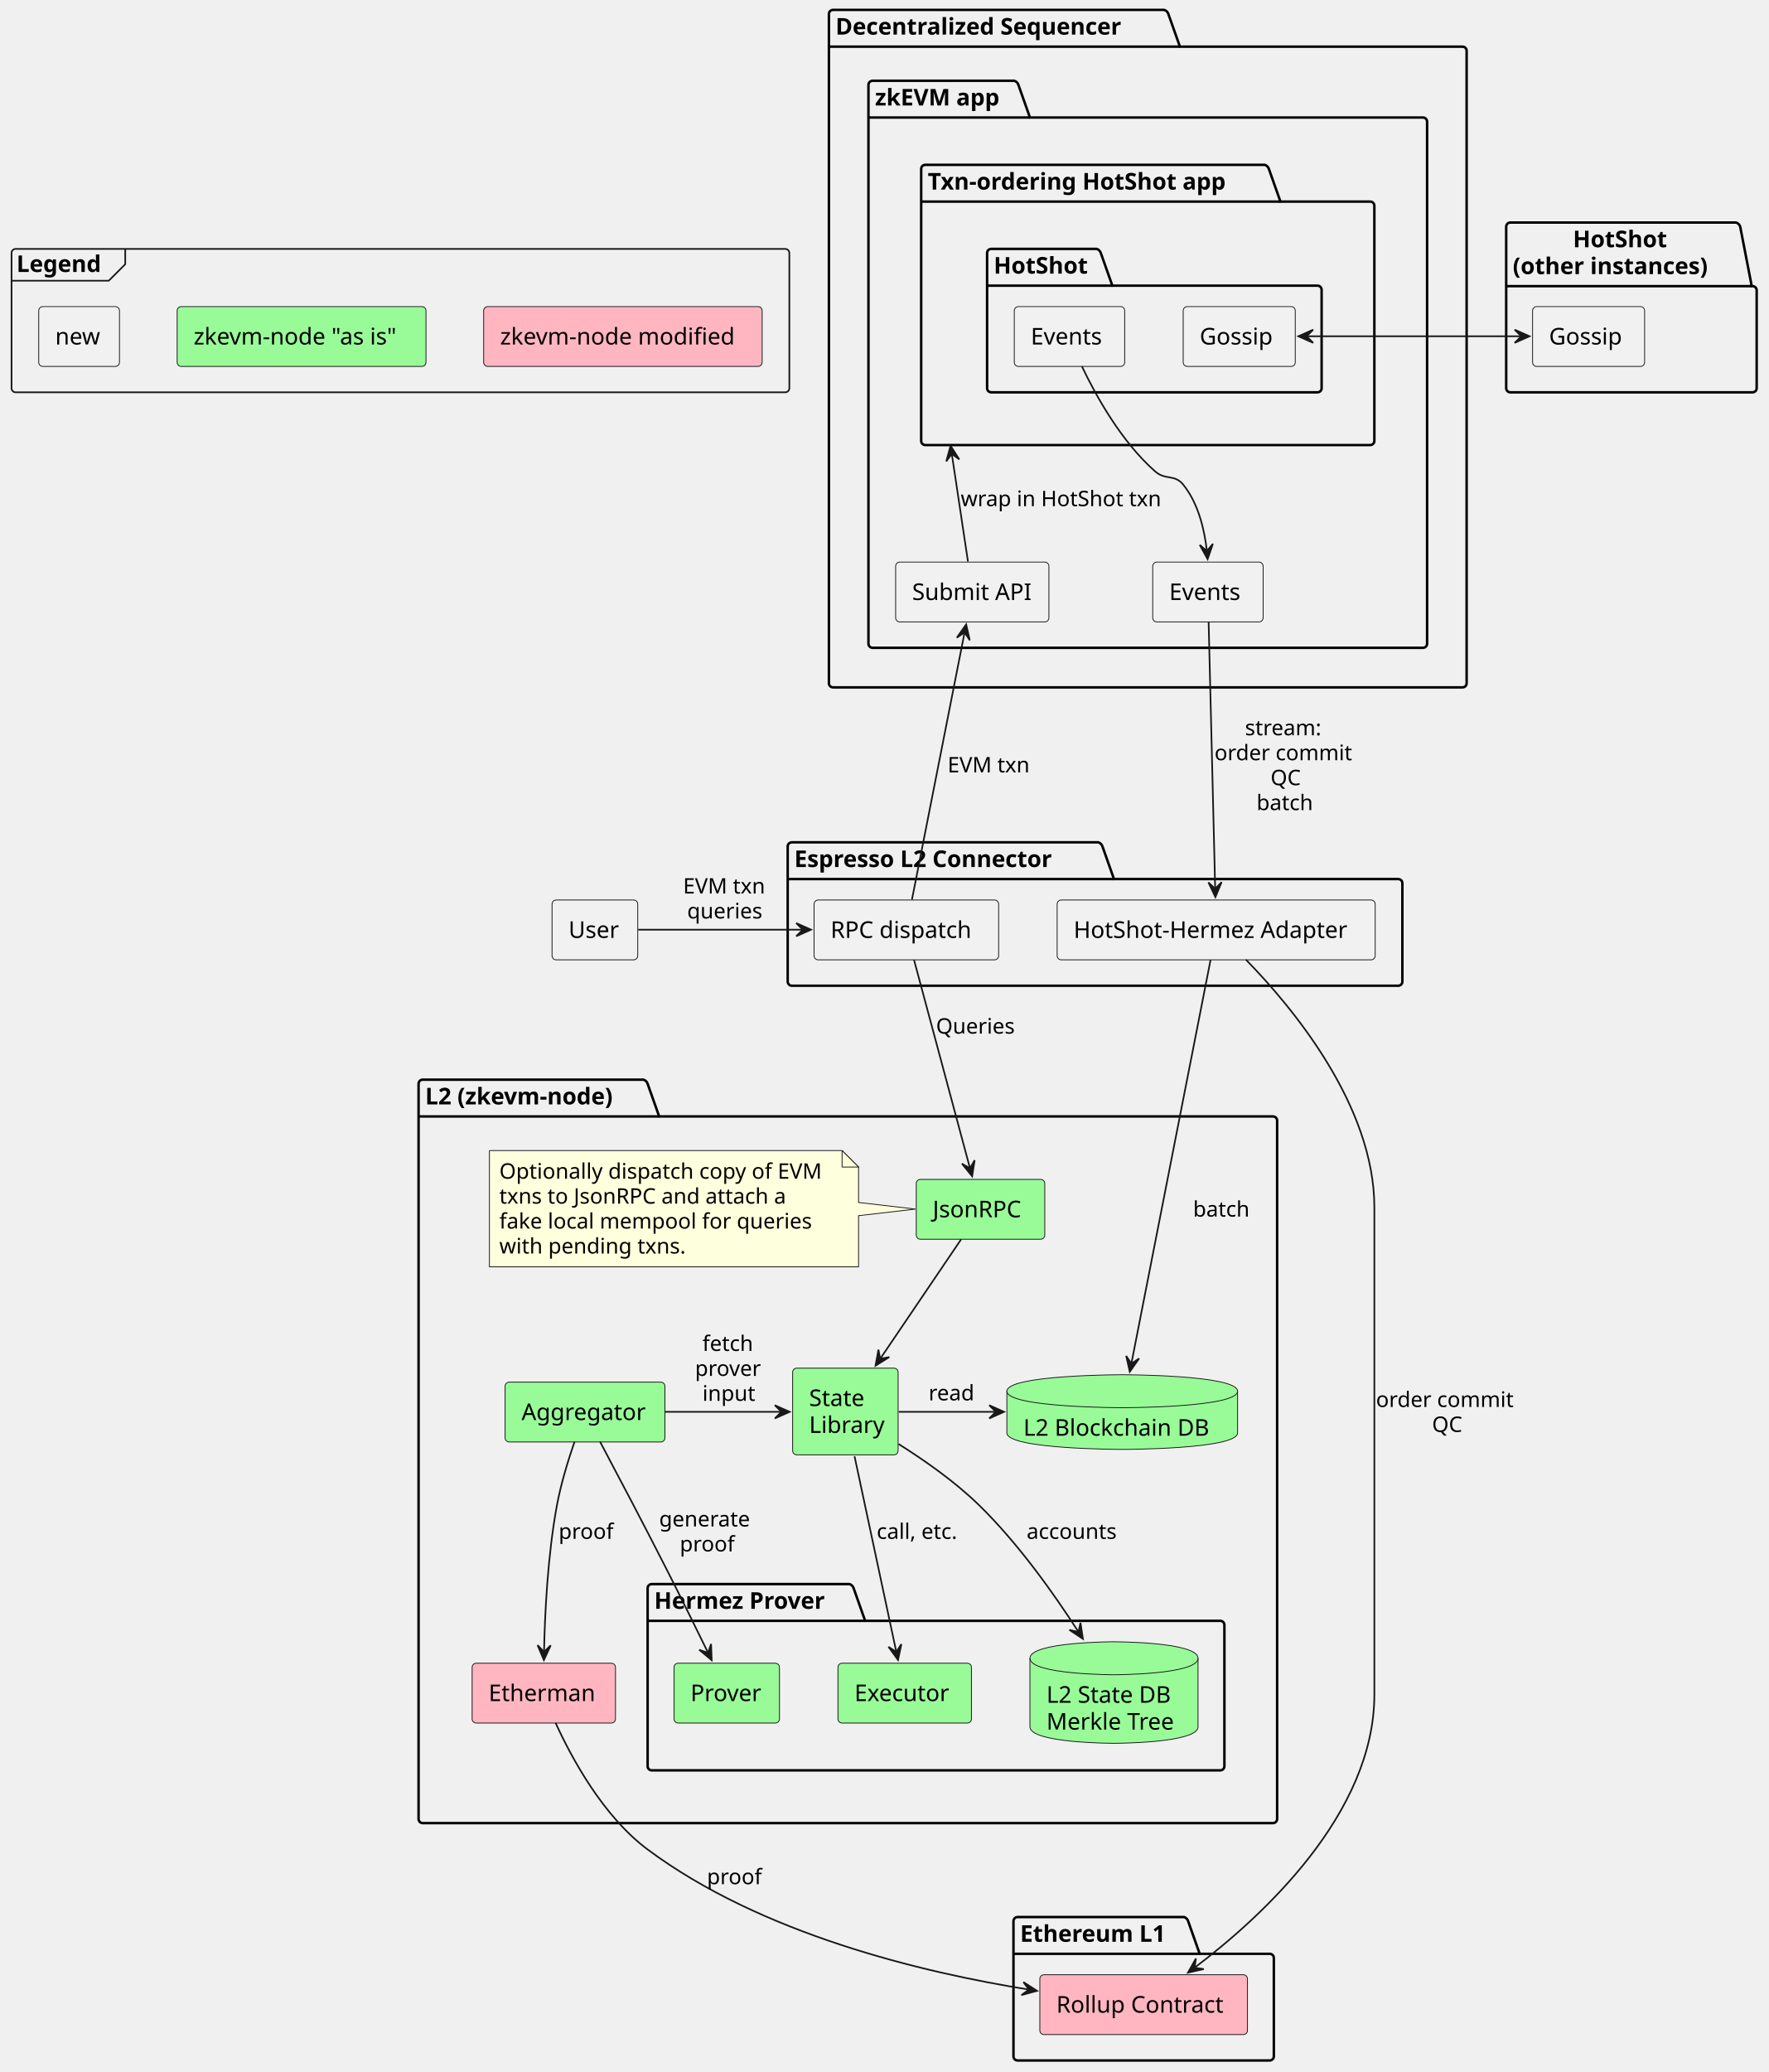
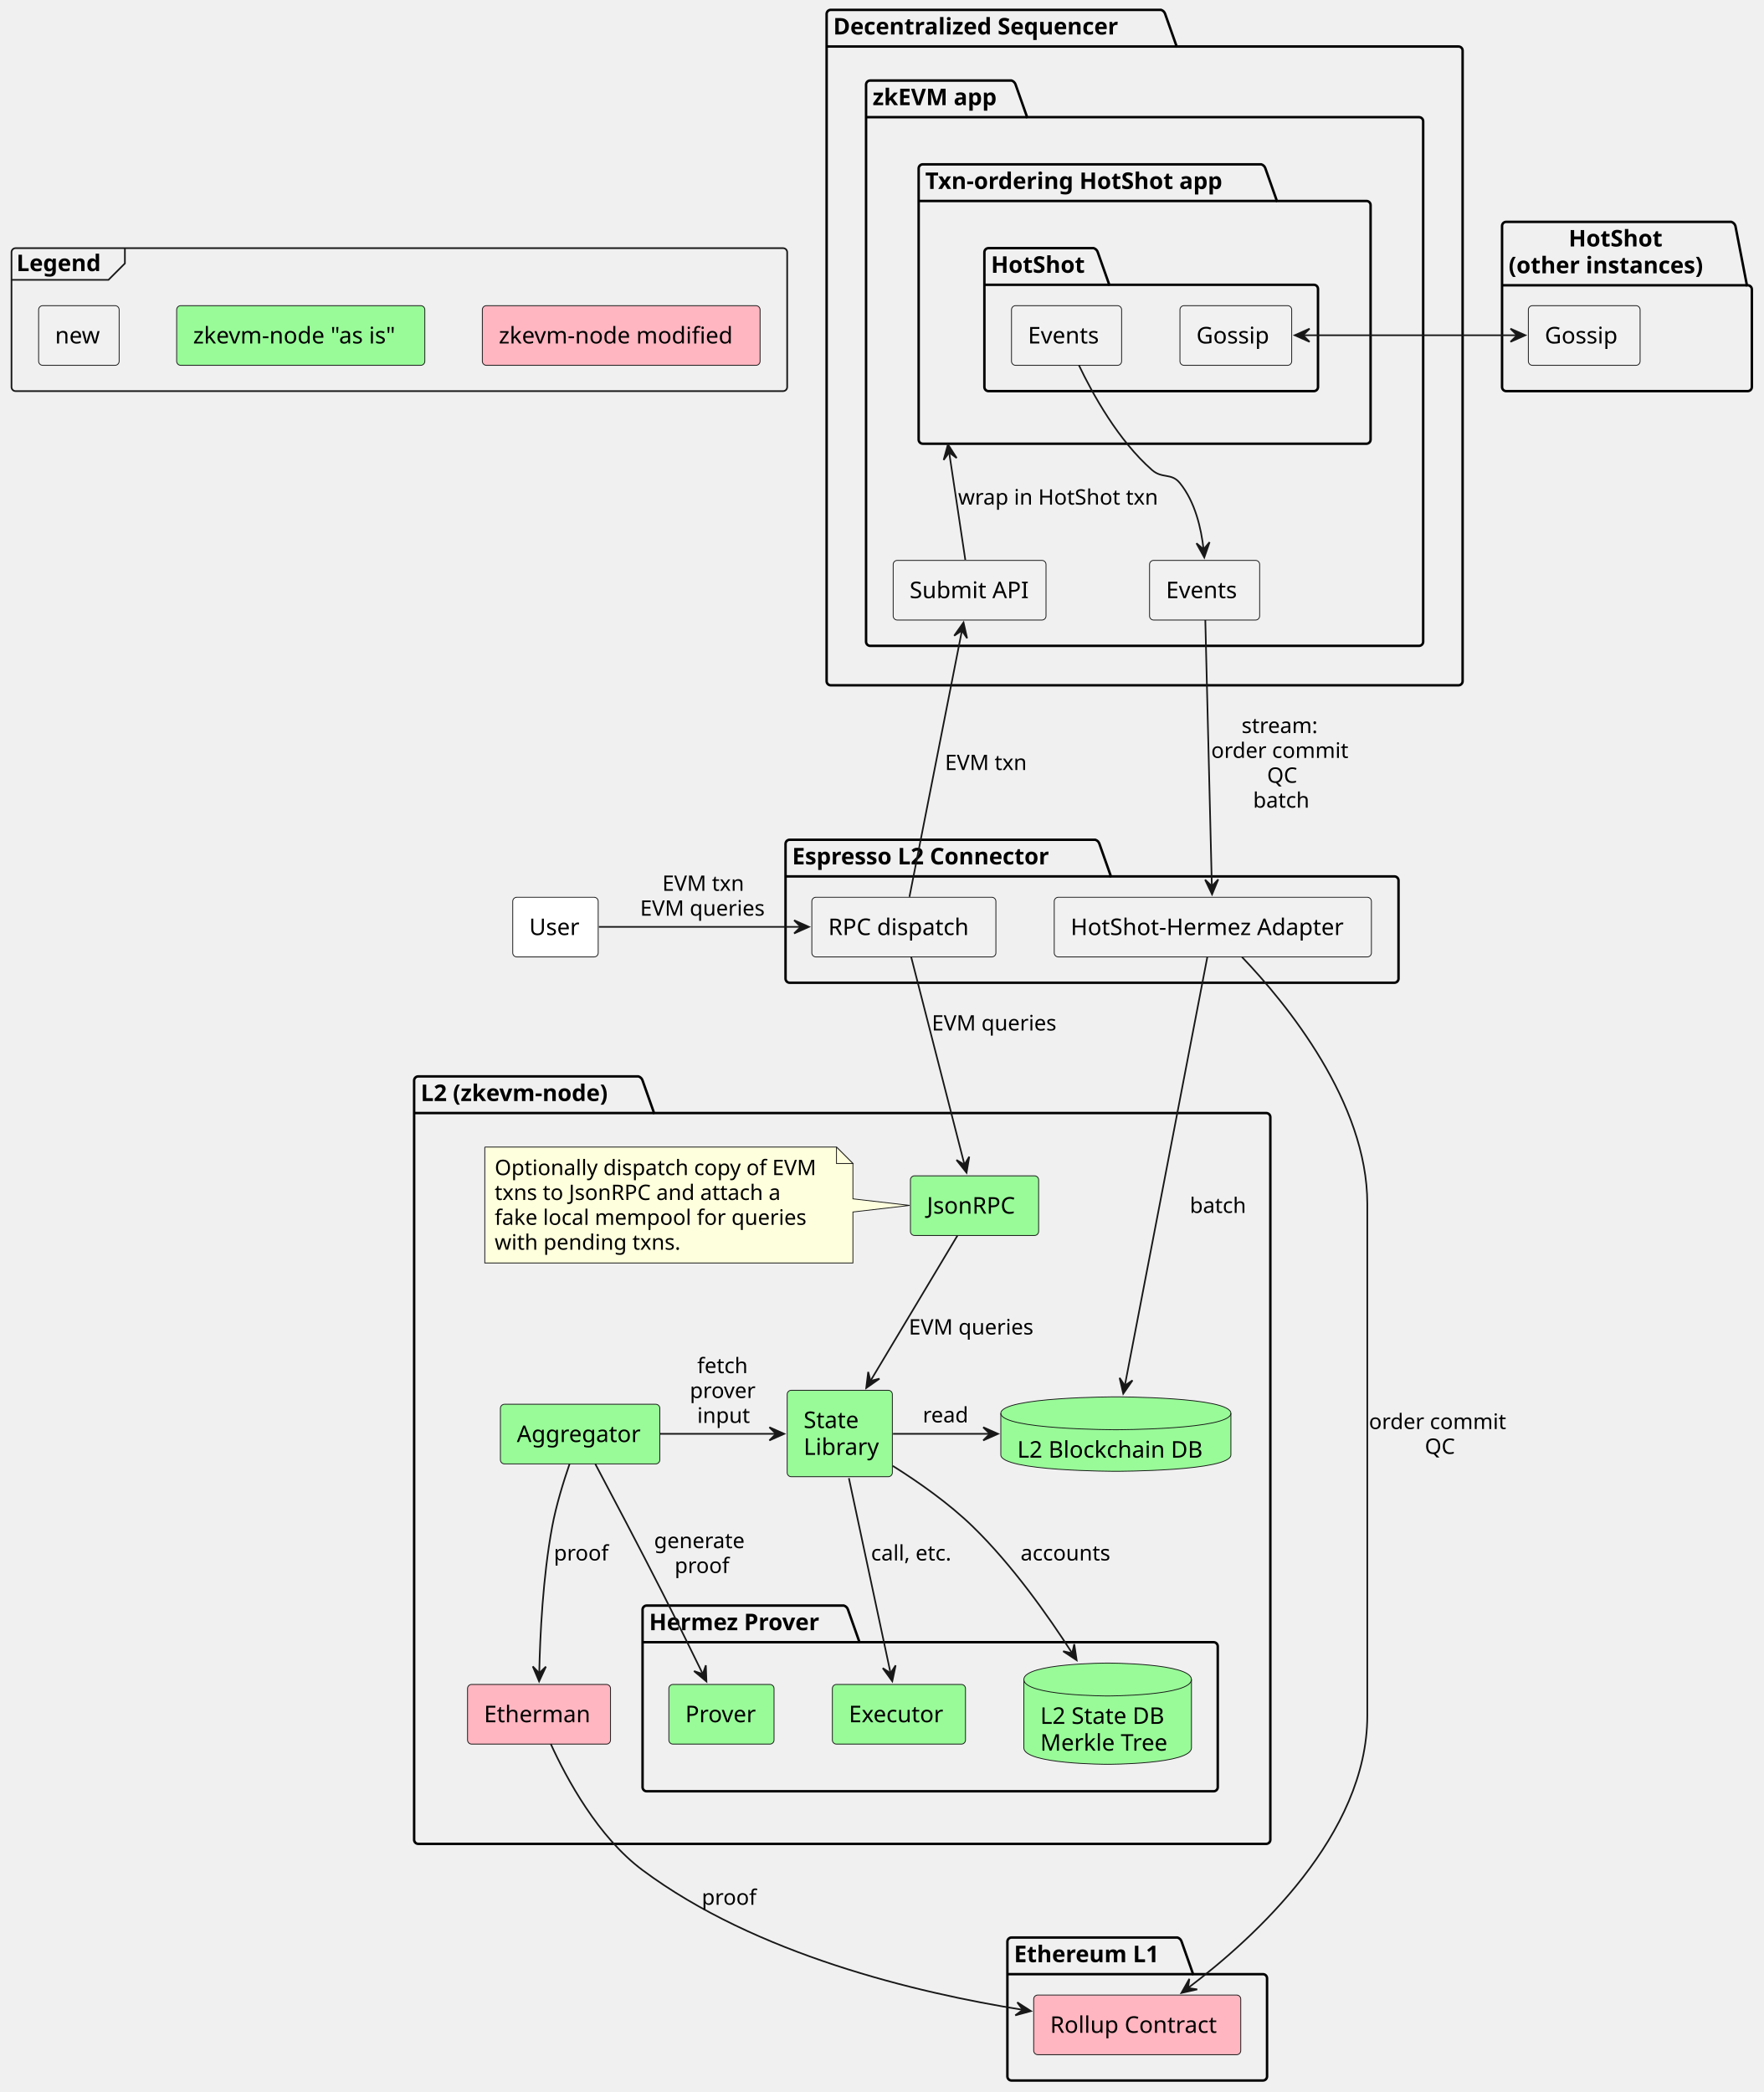
- <svg xmlns="http://www.w3.org/2000/svg" contentStyleType="text/css" height="1257px" preserveAspectRatio="none" style="width:1073px;height:1257px;background:#FFFFFF;" version="1.1" viewBox="0 0 1073 1257" width="1073px" zoomAndPan="magnify">
+ <svg xmlns="http://www.w3.org/2000/svg" contentStyleType="text/css" height="1273px" preserveAspectRatio="none" style="width:1073px;height:1273px;background:#FFFFFF;" version="1.1" viewBox="0 0 1073 1273" width="1073px" zoomAndPan="magnify">
  <defs />
  <g>
    <g id="cluster_Legend">
      <rect fill="none" height="87" rx="2.5" ry="2.5" style="stroke:#181818;stroke-width:1.0;" width="472" x="7" y="151" />
      <path d="M76,151 L76,160.297 L66,170.297 L7,170.297 " fill="none" style="stroke:#181818;stroke-width:1.0;" />
      <text fill="#000000" font-family="sans-serif" font-size="14" font-weight="bold" lengthAdjust="spacing" textLength="59" x="10" y="164.995">Legend</text>
    </g>
    <g id="cluster_HotShotExternal">
      <path d="M916.5,135 L1053.5,135 A3.75,3.75 0 0 1 1056,137.5 L1063,173.594 L1063.5,173.594 A2.5,2.5 0 0 1 1066,176.094 L1066,235.5 A2.5,2.5 0 0 1 1063.5,238 L916.5,238 A2.5,2.5 0 0 1 914,235.5 L914,137.5 A2.5,2.5 0 0 1 916.5,135 " fill="none" style="stroke:#000000;stroke-width:1.5;" />
      <line style="stroke:#000000;stroke-width:1.5;" x1="914" x2="1063" y1="173.594" y2="173.594" />
      <text fill="#000000" font-family="sans-serif" font-size="14" font-weight="bold" lengthAdjust="spacing" textLength="63" x="954.5" y="149.995">HotShot</text>
      <text fill="#000000" font-family="sans-serif" font-size="14" font-weight="bold" lengthAdjust="spacing" textLength="136" x="918" y="166.292">(other instances)</text>
    </g>
    <g id="cluster_Decentralized Sequencer">
      <path d="M505.5,6 L706.5,6 A3.75,3.75 0 0 1 709,8.5 L716,28.297 L887.5,28.297 A2.5,2.5 0 0 1 890,30.797 L890,414.5 A2.5,2.5 0 0 1 887.5,417 L505.5,417 A2.5,2.5 0 0 1 503,414.5 L503,8.5 A2.5,2.5 0 0 1 505.5,6 " fill="none" style="stroke:#000000;stroke-width:1.5;" />
      <line style="stroke:#000000;stroke-width:1.5;" x1="503" x2="716" y1="28.297" y2="28.297" />
      <text fill="#000000" font-family="sans-serif" font-size="14" font-weight="bold" lengthAdjust="spacing" textLength="200" x="507" y="20.995">Decentralized Sequencer</text>
    </g>
    <g id="cluster_zkApp">
      <path d="M529.5,49 L615.5,49 A3.75,3.75 0 0 1 618,51.5 L625,71.297 L863.5,71.297 A2.5,2.5 0 0 1 866,73.797 L866,390.5 A2.5,2.5 0 0 1 863.5,393 L529.5,393 A2.5,2.5 0 0 1 527,390.5 L527,51.5 A2.5,2.5 0 0 1 529.5,49 " fill="none" style="stroke:#000000;stroke-width:1.5;" />
      <line style="stroke:#000000;stroke-width:1.5;" x1="527" x2="625" y1="71.297" y2="71.297" />
      <text fill="#000000" font-family="sans-serif" font-size="14" font-weight="bold" lengthAdjust="spacing" textLength="85" x="531" y="63.995">zkEVM app</text>
    </g>
    <g id="cluster_App">
      <path d="M561.5,100 L767.5,100 A3.75,3.75 0 0 1 770,102.5 L777,122.297 L831.5,122.297 A2.5,2.5 0 0 1 834,124.797 L834,267.5 A2.5,2.5 0 0 1 831.5,270 L561.5,270 A2.5,2.5 0 0 1 559,267.5 L559,102.5 A2.5,2.5 0 0 1 561.5,100 " fill="none" style="stroke:#000000;stroke-width:1.5;" />
      <line style="stroke:#000000;stroke-width:1.5;" x1="559" x2="777" y1="122.297" y2="122.297" />
      <text fill="#000000" font-family="sans-serif" font-size="14" font-weight="bold" lengthAdjust="spacing" textLength="205" x="563" y="114.995">Txn-ordering HotShot app</text>
    </g>
    <g id="cluster_HotShot">
      <path d="M601.5,151 L665.5,151 A3.75,3.75 0 0 1 668,153.5 L675,173.297 L799.5,173.297 A2.5,2.5 0 0 1 802,175.797 L802,235.5 A2.5,2.5 0 0 1 799.5,238 L601.5,238 A2.5,2.5 0 0 1 599,235.5 L599,153.5 A2.5,2.5 0 0 1 601.5,151 " fill="none" style="stroke:#000000;stroke-width:1.5;" />
      <line style="stroke:#000000;stroke-width:1.5;" x1="599" x2="675" y1="173.297" y2="173.297" />
      <text fill="#000000" font-family="sans-serif" font-size="14" font-weight="bold" lengthAdjust="spacing" textLength="63" x="603" y="165.995">HotShot</text>
    </g>
    <g id="cluster_Connector">
      <path d="M480.5,511 L666.5,511 A3.75,3.75 0 0 1 669,513.5 L676,533.297 L848.5,533.297 A2.5,2.5 0 0 1 851,535.797 L851,595.5 A2.5,2.5 0 0 1 848.5,598 L480.5,598 A2.5,2.5 0 0 1 478,595.5 L478,513.5 A2.5,2.5 0 0 1 480.5,511 " fill="none" style="stroke:#000000;stroke-width:1.5;" />
      <line style="stroke:#000000;stroke-width:1.5;" x1="478" x2="676" y1="533.297" y2="533.297" />
      <text fill="#000000" font-family="sans-serif" font-size="14" font-weight="bold" lengthAdjust="spacing" textLength="185" x="482" y="525.995">Espresso L2 Connector</text>
    </g>
    <g id="cluster_L1">
-       <path d="M617.5,1163 L718.5,1163 A3.75,3.75 0 0 1 721,1165.5 L728,1185.297 L770.5,1185.297 A2.5,2.5 0 0 1 773,1187.797 L773,1247.5 A2.5,2.5 0 0 1 770.5,1250 L617.5,1250 A2.5,2.5 0 0 1 615,1247.5 L615,1165.5 A2.5,2.5 0 0 1 617.5,1163 " fill="none" style="stroke:#000000;stroke-width:1.5;" />
-       <line style="stroke:#000000;stroke-width:1.5;" x1="615" x2="728" y1="1185.297" y2="1185.297" />
-       <text fill="#000000" font-family="sans-serif" font-size="14" font-weight="bold" lengthAdjust="spacing" textLength="100" x="619" y="1177.995">Ethereum L1</text>
+       <path d="M615.5,1179 L716.5,1179 A3.75,3.75 0 0 1 719,1181.5 L726,1201.297 L768.5,1201.297 A2.5,2.5 0 0 1 771,1203.797 L771,1263.5 A2.5,2.5 0 0 1 768.5,1266 L615.5,1266 A2.5,2.5 0 0 1 613,1263.5 L613,1181.5 A2.5,2.5 0 0 1 615.5,1179 " fill="none" style="stroke:#000000;stroke-width:1.5;" />
+       <line style="stroke:#000000;stroke-width:1.5;" x1="613" x2="726" y1="1201.297" y2="1201.297" />
+       <text fill="#000000" font-family="sans-serif" font-size="14" font-weight="bold" lengthAdjust="spacing" textLength="100" x="617" y="1193.995">Ethereum L1</text>
    </g>
    <g id="cluster_L2">
-       <path d="M256.5,655 L390.5,655 A3.75,3.75 0 0 1 393,657.5 L400,677.297 L772.5,677.297 A2.5,2.5 0 0 1 775,679.797 L775,1103.5 A2.5,2.5 0 0 1 772.5,1106 L256.5,1106 A2.5,2.5 0 0 1 254,1103.5 L254,657.5 A2.5,2.5 0 0 1 256.5,655 " fill="none" style="stroke:#000000;stroke-width:1.5;" />
-       <line style="stroke:#000000;stroke-width:1.5;" x1="254" x2="400" y1="677.297" y2="677.297" />
-       <text fill="#000000" font-family="sans-serif" font-size="14" font-weight="bold" lengthAdjust="spacing" textLength="133" x="258" y="669.995">L2 (zkevm-node)</text>
+       <path d="M254.5,655 L388.5,655 A3.75,3.75 0 0 1 391,657.5 L398,677.297 L770.5,677.297 A2.5,2.5 0 0 1 773,679.797 L773,1119.5 A2.5,2.5 0 0 1 770.5,1122 L254.5,1122 A2.5,2.5 0 0 1 252,1119.5 L252,657.5 A2.5,2.5 0 0 1 254.5,655 " fill="none" style="stroke:#000000;stroke-width:1.5;" />
+       <line style="stroke:#000000;stroke-width:1.5;" x1="252" x2="398" y1="677.297" y2="677.297" />
+       <text fill="#000000" font-family="sans-serif" font-size="14" font-weight="bold" lengthAdjust="spacing" textLength="133" x="256" y="669.995">L2 (zkevm-node)</text>
    </g>
    <g id="cluster_HermezProver">
-       <path d="M395.5,961 L515.5,961 A3.75,3.75 0 0 1 518,963.5 L525,983.297 L740.5,983.297 A2.5,2.5 0 0 1 743,985.797 L743,1071.5 A2.5,2.5 0 0 1 740.5,1074 L395.5,1074 A2.5,2.5 0 0 1 393,1071.5 L393,963.5 A2.5,2.5 0 0 1 395.5,961 " fill="none" style="stroke:#000000;stroke-width:1.5;" />
-       <line style="stroke:#000000;stroke-width:1.5;" x1="393" x2="525" y1="983.297" y2="983.297" />
-       <text fill="#000000" font-family="sans-serif" font-size="14" font-weight="bold" lengthAdjust="spacing" textLength="119" x="397" y="975.995">Hermez Prover</text>
+       <path d="M393.5,977 L513.5,977 A3.75,3.75 0 0 1 516,979.5 L523,999.297 L738.5,999.297 A2.5,2.5 0 0 1 741,1001.797 L741,1087.5 A2.5,2.5 0 0 1 738.5,1090 L393.5,1090 A2.5,2.5 0 0 1 391,1087.5 L391,979.5 A2.5,2.5 0 0 1 393.5,977 " fill="none" style="stroke:#000000;stroke-width:1.5;" />
+       <line style="stroke:#000000;stroke-width:1.5;" x1="391" x2="523" y1="999.297" y2="999.297" />
+       <text fill="#000000" font-family="sans-serif" font-size="14" font-weight="bold" lengthAdjust="spacing" textLength="119" x="395" y="991.995">Hermez Prover</text>
    </g>
    <g id="elem_Original">
      <rect fill="#98FB98" height="36.297" rx="2.5" ry="2.5" style="stroke:#181818;stroke-width:0.5;" width="151" x="107.5" y="186" />
      <text fill="#000000" font-family="sans-serif" font-size="14" lengthAdjust="spacing" textLength="131" x="117.5" y="208.995">zkevm-node "as is"</text>
    </g>
    <g id="elem_Modified">
      <rect fill="#FFB6C1" height="36.297" rx="2.5" ry="2.5" style="stroke:#181818;stroke-width:0.5;" width="169" x="293.5" y="186" />
      <text fill="#000000" font-family="sans-serif" font-size="14" lengthAdjust="spacing" textLength="149" x="303.5" y="208.995">zkevm-node modified</text>
    </g>
    <g id="elem_New">
      <rect fill="#F1F1F1" height="36.297" rx="2.5" ry="2.5" style="stroke:#181818;stroke-width:0.5;" width="49" x="23.5" y="186" />
      <text fill="#000000" font-family="sans-serif" font-size="14" lengthAdjust="spacing" textLength="29" x="33.5" y="208.995">new</text>
    </g>
    <g id="elem_GossipExternal">
      <rect fill="#F1F1F1" height="36.297" rx="2.5" ry="2.5" style="stroke:#181818;stroke-width:0.5;" width="68" x="930" y="186" />
      <text fill="#000000" font-family="sans-serif" font-size="14" lengthAdjust="spacing" textLength="48" x="940" y="208.995">Gossip</text>
    </g>
    <g id="elem_Events">
      <rect fill="#F1F1F1" height="36.297" rx="2.5" ry="2.5" style="stroke:#181818;stroke-width:0.5;" width="67" x="699.5" y="341" />
      <text fill="#000000" font-family="sans-serif" font-size="14" lengthAdjust="spacing" textLength="47" x="709.5" y="363.995">Events</text>
    </g>
    <g id="elem_Submit">
      <rect fill="#F1F1F1" height="36.297" rx="2.5" ry="2.5" style="stroke:#181818;stroke-width:0.5;" width="93" x="543.5" y="341" />
      <text fill="#000000" font-family="sans-serif" font-size="14" lengthAdjust="spacing" textLength="73" x="553.5" y="363.995">Submit API</text>
    </g>
    <g id="elem_GossipInternal">
      <rect fill="#F1F1F1" height="36.297" rx="2.5" ry="2.5" style="stroke:#181818;stroke-width:0.5;" width="68" x="718" y="186" />
      <text fill="#000000" font-family="sans-serif" font-size="14" lengthAdjust="spacing" textLength="48" x="728" y="208.995">Gossip</text>
    </g>
    <g id="elem_HotShotEvents">
      <rect fill="#F1F1F1" height="36.297" rx="2.5" ry="2.5" style="stroke:#181818;stroke-width:0.5;" width="67" x="615.5" y="186" />
      <text fill="#000000" font-family="sans-serif" font-size="14" lengthAdjust="spacing" textLength="47" x="625.5" y="208.995">Events</text>
    </g>
    <g id="elem_Adapter">
      <rect fill="#F1F1F1" height="36.297" rx="2.5" ry="2.5" style="stroke:#181818;stroke-width:0.5;" width="193" x="641.5" y="546" />
      <text fill="#000000" font-family="sans-serif" font-size="14" lengthAdjust="spacing" textLength="173" x="651.5" y="568.995">HotShot-Hermez Adapter</text>
    </g>
    <g id="elem_Dispatch">
      <rect fill="#F1F1F1" height="36.297" rx="2.5" ry="2.5" style="stroke:#181818;stroke-width:0.5;" width="112" x="494" y="546" />
      <text fill="#000000" font-family="sans-serif" font-size="14" lengthAdjust="spacing" textLength="92" x="504" y="568.995">RPC dispatch</text>
    </g>
    <g id="elem_Rollup">
-       <rect fill="#FFB6C1" height="36.297" rx="2.5" ry="2.5" style="stroke:#181818;stroke-width:0.5;" width="126" x="631" y="1198" />
-       <text fill="#000000" font-family="sans-serif" font-size="14" lengthAdjust="spacing" textLength="106" x="641" y="1220.995">Rollup Contract</text>
+       <rect fill="#FFB6C1" height="36.297" rx="2.5" ry="2.5" style="stroke:#181818;stroke-width:0.5;" width="126" x="629" y="1214" />
+       <text fill="#000000" font-family="sans-serif" font-size="14" lengthAdjust="spacing" textLength="106" x="639" y="1236.995">Rollup Contract</text>
    </g>
    <g id="elem_JsonRPC">
-       <rect fill="#98FB98" height="36.297" rx="2.5" ry="2.5" style="stroke:#181818;stroke-width:0.5;" width="78" x="556" y="715.5" />
-       <text fill="#000000" font-family="sans-serif" font-size="14" lengthAdjust="spacing" textLength="58" x="566" y="738.495">JsonRPC</text>
+       <rect fill="#98FB98" height="36.297" rx="2.5" ry="2.5" style="stroke:#181818;stroke-width:0.5;" width="78" x="554" y="715.5" />
+       <text fill="#000000" font-family="sans-serif" font-size="14" lengthAdjust="spacing" textLength="58" x="564" y="738.495">JsonRPC</text>
    </g>
    <g id="elem_GMN26">
-       <path d="M297,698 L297,768.531 A0,0 0 0 0 297,768.531 L521,768.531 A0,0 0 0 0 521,768.531 L521,737.5 L555.53,733.5 L521,729.5 L521,708 L511,698 L297,698 A0,0 0 0 0 297,698 " fill="#FEFFDD" style="stroke:#181818;stroke-width:0.5;" />
-       <path d="M511,698 L511,708 L521,708 L511,698 " fill="#FEFFDD" style="stroke:#181818;stroke-width:0.5;" />
-       <text fill="#000000" font-family="sans-serif" font-size="13" lengthAdjust="spacing" textLength="203" x="303" y="715.067">Optionally dispatch copy of EVM</text>
-       <text fill="#000000" font-family="sans-serif" font-size="13" lengthAdjust="spacing" textLength="184" x="303" y="730.2">txns to JsonRPC and attach a</text>
-       <text fill="#000000" font-family="sans-serif" font-size="13" lengthAdjust="spacing" textLength="197" x="303" y="745.332">fake local mempool for queries</text>
-       <text fill="#000000" font-family="sans-serif" font-size="13" lengthAdjust="spacing" textLength="115" x="303" y="760.465">with pending txns.</text>
+       <path d="M295,698 L295,768.531 A0,0 0 0 0 295,768.531 L519,768.531 A0,0 0 0 0 519,768.531 L519,737.5 L553.53,733.5 L519,729.5 L519,708 L509,698 L295,698 A0,0 0 0 0 295,698 " fill="#FEFFDD" style="stroke:#181818;stroke-width:0.5;" />
+       <path d="M509,698 L509,708 L519,708 L509,698 " fill="#FEFFDD" style="stroke:#181818;stroke-width:0.5;" />
+       <text fill="#000000" font-family="sans-serif" font-size="13" lengthAdjust="spacing" textLength="203" x="301" y="715.067">Optionally dispatch copy of EVM</text>
+       <text fill="#000000" font-family="sans-serif" font-size="13" lengthAdjust="spacing" textLength="184" x="301" y="730.2">txns to JsonRPC and attach a</text>
+       <text fill="#000000" font-family="sans-serif" font-size="13" lengthAdjust="spacing" textLength="197" x="301" y="745.332">fake local mempool for queries</text>
+       <text fill="#000000" font-family="sans-serif" font-size="13" lengthAdjust="spacing" textLength="115" x="301" y="760.465">with pending txns.</text>
    </g>
    <g id="elem_L2DB">
-       <path d="M611,844 C611,834 681,834 681,834 C681,834 751,834 751,844 L751,869.297 C751,879.297 681,879.297 681,879.297 C681,879.297 611,879.297 611,869.297 L611,844 " fill="#98FB98" style="stroke:#181818;stroke-width:0.5;" />
-       <path d="M611,844 C611,854 681,854 681,854 C681,854 751,854 751,844 " fill="none" style="stroke:#181818;stroke-width:0.5;" />
-       <text fill="#000000" font-family="sans-serif" font-size="14" lengthAdjust="spacing" textLength="120" x="621" y="870.995">L2 Blockchain DB</text>
+       <path d="M609,860 C609,850 679,850 679,850 C679,850 749,850 749,860 L749,885.297 C749,895.297 679,895.297 679,895.297 C679,895.297 609,895.297 609,885.297 L609,860 " fill="#98FB98" style="stroke:#181818;stroke-width:0.5;" />
+       <path d="M609,860 C609,870 679,870 679,870 C679,870 749,870 749,860 " fill="none" style="stroke:#181818;stroke-width:0.5;" />
+       <text fill="#000000" font-family="sans-serif" font-size="14" lengthAdjust="spacing" textLength="120" x="619" y="886.995">L2 Blockchain DB</text>
    </g>
    <g id="elem_Etherman">
-       <rect fill="#FFB6C1" height="36.297" rx="2.5" ry="2.5" style="stroke:#181818;stroke-width:0.5;" width="87" x="286.5" y="1009" />
-       <text fill="#000000" font-family="sans-serif" font-size="14" lengthAdjust="spacing" textLength="67" x="296.5" y="1031.995">Etherman</text>
+       <rect fill="#FFB6C1" height="36.297" rx="2.5" ry="2.5" style="stroke:#181818;stroke-width:0.5;" width="87" x="284.5" y="1025" />
+       <text fill="#000000" font-family="sans-serif" font-size="14" lengthAdjust="spacing" textLength="67" x="294.5" y="1047.995">Etherman</text>
    </g>
    <g id="elem_Aggregator">
-       <rect fill="#98FB98" height="36.297" rx="2.5" ry="2.5" style="stroke:#181818;stroke-width:0.5;" width="97" x="306.5" y="838.5" />
-       <text fill="#000000" font-family="sans-serif" font-size="14" lengthAdjust="spacing" textLength="77" x="316.5" y="861.495">Aggregator</text>
+       <rect fill="#98FB98" height="36.297" rx="2.5" ry="2.5" style="stroke:#181818;stroke-width:0.5;" width="97" x="304.5" y="854.5" />
+       <text fill="#000000" font-family="sans-serif" font-size="14" lengthAdjust="spacing" textLength="77" x="314.5" y="877.495">Aggregator</text>
    </g>
    <g id="elem_State">
-       <rect fill="#98FB98" height="52.594" rx="2.5" ry="2.5" style="stroke:#181818;stroke-width:0.5;" width="64" x="481" y="830" />
-       <text fill="#000000" font-family="sans-serif" font-size="14" lengthAdjust="spacing" textLength="36" x="491" y="852.995">State</text>
-       <text fill="#000000" font-family="sans-serif" font-size="14" lengthAdjust="spacing" textLength="44" x="491" y="869.292">Library</text>
+       <rect fill="#98FB98" height="52.594" rx="2.5" ry="2.5" style="stroke:#181818;stroke-width:0.5;" width="64" x="479" y="846" />
+       <text fill="#000000" font-family="sans-serif" font-size="14" lengthAdjust="spacing" textLength="36" x="489" y="868.995">State</text>
+       <text fill="#000000" font-family="sans-serif" font-size="14" lengthAdjust="spacing" textLength="44" x="489" y="885.292">Library</text>
    </g>
    <g id="elem_Prover">
-       <rect fill="#98FB98" height="36.297" rx="2.5" ry="2.5" style="stroke:#181818;stroke-width:0.5;" width="64" x="409" y="1009" />
-       <text fill="#000000" font-family="sans-serif" font-size="14" lengthAdjust="spacing" textLength="44" x="419" y="1031.995">Prover</text>
+       <rect fill="#98FB98" height="36.297" rx="2.5" ry="2.5" style="stroke:#181818;stroke-width:0.5;" width="64" x="407" y="1025" />
+       <text fill="#000000" font-family="sans-serif" font-size="14" lengthAdjust="spacing" textLength="44" x="417" y="1047.995">Prover</text>
    </g>
    <g id="elem_Executor">
-       <rect fill="#98FB98" height="36.297" rx="2.5" ry="2.5" style="stroke:#181818;stroke-width:0.5;" width="81" x="508.5" y="1009" />
-       <text fill="#000000" font-family="sans-serif" font-size="14" lengthAdjust="spacing" textLength="61" x="518.5" y="1031.995">Executor</text>
+       <rect fill="#98FB98" height="36.297" rx="2.5" ry="2.5" style="stroke:#181818;stroke-width:0.5;" width="81" x="506.5" y="1025" />
+       <text fill="#000000" font-family="sans-serif" font-size="14" lengthAdjust="spacing" textLength="61" x="516.5" y="1047.995">Executor</text>
    </g>
    <g id="elem_Tree">
-       <path d="M625,1006 C625,996 676,996 676,996 C676,996 727,996 727,1006 L727,1047.594 C727,1057.594 676,1057.594 676,1057.594 C676,1057.594 625,1057.594 625,1047.594 L625,1006 " fill="#98FB98" style="stroke:#181818;stroke-width:0.5;" />
-       <path d="M625,1006 C625,1016 676,1016 676,1016 C676,1016 727,1016 727,1006 " fill="none" style="stroke:#181818;stroke-width:0.5;" />
-       <text fill="#000000" font-family="sans-serif" font-size="14" lengthAdjust="spacing" textLength="81" x="635" y="1032.995">L2 State DB</text>
-       <text fill="#000000" font-family="sans-serif" font-size="14" lengthAdjust="spacing" textLength="82" x="635" y="1049.292">Merkle Tree</text>
+       <path d="M623,1022 C623,1012 674,1012 674,1012 C674,1012 725,1012 725,1022 L725,1063.594 C725,1073.594 674,1073.594 674,1073.594 C674,1073.594 623,1073.594 623,1063.594 L623,1022 " fill="#98FB98" style="stroke:#181818;stroke-width:0.5;" />
+       <path d="M623,1022 C623,1032 674,1032 674,1032 C674,1032 725,1032 725,1022 " fill="none" style="stroke:#181818;stroke-width:0.5;" />
+       <text fill="#000000" font-family="sans-serif" font-size="14" lengthAdjust="spacing" textLength="81" x="633" y="1048.995">L2 State DB</text>
+       <text fill="#000000" font-family="sans-serif" font-size="14" lengthAdjust="spacing" textLength="82" x="633" y="1065.292">Merkle Tree</text>
    </g>
    <g id="elem_User">
-       <rect fill="#F1F1F1" height="36.297" rx="2.5" ry="2.5" style="stroke:#181818;stroke-width:0.5;" width="52" x="335" y="546" />
-       <text fill="#000000" font-family="sans-serif" font-size="14" lengthAdjust="spacing" textLength="32" x="345" y="568.995">User</text>
+       <rect fill="#FFFFFF" height="36.297" rx="2.5" ry="2.5" style="stroke:#181818;stroke-width:0.5;" width="52" x="312" y="546" />
+       <text fill="#000000" font-family="sans-serif" font-size="14" lengthAdjust="spacing" textLength="32" x="322" y="568.995">User</text>
    </g>
    <g id="link_User_Dispatch">
-       <path d="M387.28,564 C413.06,564 453.35,564 487.38,564 " fill="none" id="User-to-Dispatch" style="stroke:#181818;stroke-width:1.0;" />
-       <polygon fill="#181818" points="492.15,564,483.15,560,487.15,564,483.15,568,492.15,564" style="stroke:#181818;stroke-width:1.0;" />
-       <text fill="#000000" font-family="sans-serif" font-size="13" lengthAdjust="spacing" textLength="52" x="414.5" y="542.067">EVM txn</text>
-       <text fill="#000000" font-family="sans-serif" font-size="13" lengthAdjust="spacing" textLength="47" x="417" y="557.2">queries</text>
+       <path d="M364.42,564 C394.98,564 446.32,564 487.26,564 " fill="none" id="User-to-Dispatch" style="stroke:#181818;stroke-width:1.0;" />
+       <polygon fill="#181818" points="492.23,564,483.23,560,487.23,564,483.23,568,492.23,564" style="stroke:#181818;stroke-width:1.0;" />
+       <text fill="#000000" font-family="sans-serif" font-size="13" lengthAdjust="spacing" textLength="52" x="403" y="542.067">EVM txn</text>
+       <text fill="#000000" font-family="sans-serif" font-size="13" lengthAdjust="spacing" textLength="79" x="389.5" y="557.2">EVM queries</text>
    </g>
    <g id="link_Dispatch_JsonRPC">
-       <path d="M554.65,582.29 C562.76,612.51 579.54,674.94 588.69,709.03 " fill="none" id="Dispatch-to-JsonRPC" style="stroke:#181818;stroke-width:1.0;" />
-       <polygon fill="#181818" points="589.92,713.59,591.443,703.86,588.62,708.762,583.718,705.939,589.92,713.59" style="stroke:#181818;stroke-width:1.0;" />
-       <text fill="#000000" font-family="sans-serif" font-size="13" lengthAdjust="spacing" textLength="49" x="568" y="627.067">Queries</text>
+       <path d="M554.44,582.29 C562.2,612.51 578.22,674.94 586.97,709.03 " fill="none" id="Dispatch-to-JsonRPC" style="stroke:#181818;stroke-width:1.0;" />
+       <polygon fill="#181818" points="588.14,713.58,589.777,703.868,586.897,708.737,582.028,705.857,588.14,713.58" style="stroke:#181818;stroke-width:1.0;" />
+       <text fill="#000000" font-family="sans-serif" font-size="13" lengthAdjust="spacing" textLength="79" x="567" y="627.067">EVM queries</text>
    </g>
    <g id="link_Submit_Dispatch">
      <path d="M585.36,383.55 C577.22,424.84 560.57,509.37 553.4,545.74 " fill="none" id="Submit-backto-Dispatch" style="stroke:#181818;stroke-width:1.0;" />
      <polygon fill="#181818" points="586.3,378.79,580.631,386.844,585.33,383.695,588.479,388.395,586.3,378.79" style="stroke:#181818;stroke-width:1.0;" />
      <text fill="#000000" font-family="sans-serif" font-size="13" lengthAdjust="spacing" textLength="52" x="575" y="468.567">EVM txn</text>
    </g>
    <g id="link_GossipInternal_GossipExternal">
      <path d="M792.8,204 C836.28,204 879.76,204 923.24,204 " fill="none" id="GossipInternal-GossipExternal" style="stroke:#181818;stroke-width:1.0;" />
      <polygon fill="#181818" points="928.14,204,919.14,200,923.14,204,919.14,208,928.14,204" style="stroke:#181818;stroke-width:1.0;" />
      <polygon fill="#181818" points="787.88,204,796.88,208,792.88,204,796.88,200,787.88,204" style="stroke:#181818;stroke-width:1.0;" />
    </g>
    <g id="link_Events_Adapter">
      <path d="M733.43,377.31 C734.32,413.64 736.4,497.89 737.41,539.24 " fill="none" id="Events-to-Adapter" style="stroke:#181818;stroke-width:1.0;" />
      <polygon fill="#181818" points="737.54,544.22,741.307,535.12,737.412,539.222,733.31,535.326,737.54,544.22" style="stroke:#181818;stroke-width:1.0;" />
      <text fill="#000000" font-family="sans-serif" font-size="13" lengthAdjust="spacing" textLength="50" x="755.5" y="446.067">stream:</text>
      <text fill="#000000" font-family="sans-serif" font-size="13" lengthAdjust="spacing" textLength="87" x="737" y="461.2">order commit</text>
      <text fill="#000000" font-family="sans-serif" font-size="13" lengthAdjust="spacing" textLength="19" x="771" y="476.332">QC</text>
      <text fill="#000000" font-family="sans-serif" font-size="13" lengthAdjust="spacing" textLength="36" x="762.5" y="491.465">batch</text>
    </g>
    <g id="link_Adapter_L2DB">
-       <path d="M734.61,582.3 C725.1,630.74 698.16,768.03 686.5,827.48 " fill="none" id="Adapter-to-L2DB" style="stroke:#181818;stroke-width:1.0;" />
-       <polygon fill="#181818" points="685.58,832.18,691.249,824.126,686.55,827.275,683.401,822.575,685.58,832.18" style="stroke:#181818;stroke-width:1.0;" />
+       <path d="M734.66,582.36 C724.9,633.04 696.39,781.19 684.4,843.44 " fill="none" id="Adapter-to-L2DB" style="stroke:#181818;stroke-width:1.0;" />
+       <polygon fill="#181818" points="683.51,848.05,689.134,839.965,684.452,843.14,681.278,838.457,683.51,848.05" style="stroke:#181818;stroke-width:1.0;" />
      <text fill="#000000" font-family="sans-serif" font-size="13" lengthAdjust="spacing" textLength="36" x="724" y="738.067">batch</text>
    </g>
    <g id="link_Adapter_Rollup">
-       <path d="M756.06,582.2 C783.87,610.63 834,670.49 834,732.5 C834,732.5 834,732.5 834,1028 C834,1100.34 766.03,1162.66 724.81,1193.8 " fill="none" id="Adapter-to-Rollup" style="stroke:#181818;stroke-width:1.0;" />
-       <polygon fill="#181818" points="720.89,1196.72,730.499,1194.558,724.902,1193.736,725.724,1188.139,720.89,1196.72" style="stroke:#181818;stroke-width:1.0;" />
-       <text fill="#000000" font-family="sans-serif" font-size="13" lengthAdjust="spacing" textLength="87" x="835" y="853.567">order commit</text>
-       <text fill="#000000" font-family="sans-serif" font-size="13" lengthAdjust="spacing" textLength="19" x="869" y="868.7">QC</text>
+       <path d="M755.68,582.27 C782.91,610.81 832,670.81 832,732.5 C832,732.5 832,732.5 832,1044 C832,1116.34 764.03,1178.66 722.81,1209.8 " fill="none" id="Adapter-to-Rollup" style="stroke:#181818;stroke-width:1.0;" />
+       <polygon fill="#181818" points="718.89,1212.72,728.499,1210.558,722.902,1209.736,723.724,1204.139,718.89,1212.72" style="stroke:#181818;stroke-width:1.0;" />
+       <text fill="#000000" font-family="sans-serif" font-size="13" lengthAdjust="spacing" textLength="87" x="833" y="869.567">order commit</text>
+       <text fill="#000000" font-family="sans-serif" font-size="13" lengthAdjust="spacing" textLength="19" x="867" y="884.7">QC</text>
    </g>
    <g id="link_JsonRPC_State">
-       <path d="M583.25,751.84 C570.41,770.79 549.57,801.54 533.92,824.64 " fill="none" id="JsonRPC-to-State" style="stroke:#181818;stroke-width:1.0;" />
-       <polygon fill="#181818" points="531.31,828.48,539.676,823.283,534.12,824.344,533.058,818.788,531.31,828.48" style="stroke:#181818;stroke-width:1.0;" />
+       <path d="M582.61,751.85 C569.28,774.13 545.91,813.17 529.51,840.58 " fill="none" id="JsonRPC-to-State" style="stroke:#181818;stroke-width:1.0;" />
+       <polygon fill="#181818" points="527.1,844.6,535.16,838.941,529.673,840.312,528.301,834.825,527.1,844.6" style="stroke:#181818;stroke-width:1.0;" />
+       <text fill="#000000" font-family="sans-serif" font-size="13" lengthAdjust="spacing" textLength="79" x="553" y="812.067">EVM queries</text>
    </g>
    <g id="link_State_L2DB">
-       <path d="M545.39,856.5 C562.24,856.5 583.62,856.5 604.38,856.5 " fill="none" id="State-to-L2DB" style="stroke:#181818;stroke-width:1.0;" />
-       <polygon fill="#181818" points="609.29,856.5,600.29,852.5,604.29,856.5,600.29,860.5,609.29,856.5" style="stroke:#181818;stroke-width:1.0;" />
-       <text fill="#000000" font-family="sans-serif" font-size="13" lengthAdjust="spacing" textLength="29" x="563.5" y="849.567">read</text>
+       <path d="M543.39,872.5 C560.24,872.5 581.62,872.5 602.38,872.5 " fill="none" id="State-to-L2DB" style="stroke:#181818;stroke-width:1.0;" />
+       <polygon fill="#181818" points="607.29,872.5,598.29,868.5,602.29,872.5,598.29,876.5,607.29,872.5" style="stroke:#181818;stroke-width:1.0;" />
+       <text fill="#000000" font-family="sans-serif" font-size="13" lengthAdjust="spacing" textLength="29" x="561.5" y="865.567">read</text>
    </g>
    <g id="link_State_Tree">
-       <path d="M545.27,876.02 C560.94,885.86 579.46,898.85 594,913 C617.74,936.11 639.5,966.74 654.63,990.29 " fill="none" id="State-to-Tree" style="stroke:#181818;stroke-width:1.0;" />
-       <polygon fill="#181818" points="657.14,994.23,655.676,984.49,654.453,990.014,648.93,988.79,657.14,994.23" style="stroke:#181818;stroke-width:1.0;" />
-       <text fill="#000000" font-family="sans-serif" font-size="13" lengthAdjust="spacing" textLength="58" x="623" y="933.567">accounts</text>
+       <path d="M543.27,892.02 C558.94,901.86 577.46,914.85 592,929 C615.74,952.11 637.5,982.74 652.63,1006.29 " fill="none" id="State-to-Tree" style="stroke:#181818;stroke-width:1.0;" />
+       <polygon fill="#181818" points="655.14,1010.23,653.676,1000.49,652.453,1006.014,646.93,1004.79,655.14,1010.23" style="stroke:#181818;stroke-width:1.0;" />
+       <text fill="#000000" font-family="sans-serif" font-size="13" lengthAdjust="spacing" textLength="58" x="621" y="949.567">accounts</text>
    </g>
    <g id="link_State_Executor">
-       <path d="M518.55,883.46 C525.47,915.86 537.21,970.84 543.92,1002.2 " fill="none" id="State-to-Executor" style="stroke:#181818;stroke-width:1.0;" />
-       <polygon fill="#181818" points="544.95,1007.04,546.989,997.404,543.909,1002.149,539.164,999.07,544.95,1007.04" style="stroke:#181818;stroke-width:1.0;" />
-       <text fill="#000000" font-family="sans-serif" font-size="13" lengthAdjust="spacing" textLength="53" x="532" y="933.567">call, etc.</text>
+       <path d="M516.55,899.46 C523.47,931.86 535.21,986.84 541.92,1018.2 " fill="none" id="State-to-Executor" style="stroke:#181818;stroke-width:1.0;" />
+       <polygon fill="#181818" points="542.95,1023.04,544.989,1013.404,541.909,1018.149,537.164,1015.07,542.95,1023.04" style="stroke:#181818;stroke-width:1.0;" />
+       <text fill="#000000" font-family="sans-serif" font-size="13" lengthAdjust="spacing" textLength="53" x="530" y="949.567">call, etc.</text>
    </g>
    <g id="link_Aggregator_State">
-       <path d="M403.69,856.5 C426.37,856.5 452.98,856.5 474.27,856.5 " fill="none" id="Aggregator-to-State" style="stroke:#181818;stroke-width:1.0;" />
-       <polygon fill="#181818" points="479.18,856.5,470.18,852.5,474.18,856.5,470.18,860.5,479.18,856.5" style="stroke:#181818;stroke-width:1.0;" />
-       <text fill="#000000" font-family="sans-serif" font-size="13" lengthAdjust="spacing" textLength="32" x="426.25" y="819.567">fetch</text>
-       <text fill="#000000" font-family="sans-serif" font-size="13" lengthAdjust="spacing" textLength="41" x="421.75" y="834.7">prover</text>
-       <text fill="#000000" font-family="sans-serif" font-size="13" lengthAdjust="spacing" textLength="32" x="426.25" y="849.832">input</text>
+       <path d="M401.69,872.5 C424.37,872.5 450.98,872.5 472.27,872.5 " fill="none" id="Aggregator-to-State" style="stroke:#181818;stroke-width:1.0;" />
+       <polygon fill="#181818" points="477.18,872.5,468.18,868.5,472.18,872.5,468.18,876.5,477.18,872.5" style="stroke:#181818;stroke-width:1.0;" />
+       <text fill="#000000" font-family="sans-serif" font-size="13" lengthAdjust="spacing" textLength="32" x="424.25" y="835.567">fetch</text>
+       <text fill="#000000" font-family="sans-serif" font-size="13" lengthAdjust="spacing" textLength="41" x="419.75" y="850.7">prover</text>
+       <text fill="#000000" font-family="sans-serif" font-size="13" lengthAdjust="spacing" textLength="32" x="424.25" y="865.832">input</text>
    </g>
    <g id="link_Aggregator_Etherman">
-       <path d="M348.61,874.74 C344.88,885.58 340.43,899.92 338,913 C332.34,943.44 330.61,979.19 330.13,1002.19 " fill="none" id="Aggregator-to-Etherman" style="stroke:#181818;stroke-width:1.0;" />
-       <polygon fill="#181818" points="330.04,1007.1,334.194,998.17,330.126,1002.101,326.195,998.033,330.04,1007.1" style="stroke:#181818;stroke-width:1.0;" />
-       <text fill="#000000" font-family="sans-serif" font-size="13" lengthAdjust="spacing" textLength="33" x="339" y="933.567">proof</text>
+       <path d="M346.61,890.74 C342.88,901.58 338.43,915.92 336,929 C330.34,959.44 328.61,995.19 328.13,1018.19 " fill="none" id="Aggregator-to-Etherman" style="stroke:#181818;stroke-width:1.0;" />
+       <polygon fill="#181818" points="328.04,1023.1,332.194,1014.17,328.126,1018.101,324.195,1014.033,328.04,1023.1" style="stroke:#181818;stroke-width:1.0;" />
+       <text fill="#000000" font-family="sans-serif" font-size="13" lengthAdjust="spacing" textLength="33" x="337" y="949.567">proof</text>
    </g>
    <g id="link_Aggregator_Prover">
-       <path d="M364.16,874.69 C374.28,893.76 391.01,925.47 405,953 C413.48,969.68 422.82,988.64 429.86,1003.05 " fill="none" id="Aggregator-to-Prover" style="stroke:#181818;stroke-width:1.0;" />
-       <polygon fill="#181818" points="431.87,1007.18,431.498,997.338,429.668,1002.691,424.316,1000.861,431.87,1007.18" style="stroke:#181818;stroke-width:1.0;" />
-       <text fill="#000000" font-family="sans-serif" font-size="13" lengthAdjust="spacing" textLength="58" x="400" y="926.067">generate</text>
-       <text fill="#000000" font-family="sans-serif" font-size="13" lengthAdjust="spacing" textLength="33" x="412.5" y="941.2">proof</text>
+       <path d="M362.16,890.69 C372.28,909.76 389.01,941.47 403,969 C411.48,985.68 420.82,1004.64 427.86,1019.05 " fill="none" id="Aggregator-to-Prover" style="stroke:#181818;stroke-width:1.0;" />
+       <polygon fill="#181818" points="429.87,1023.18,429.498,1013.338,427.668,1018.691,422.316,1016.861,429.87,1023.18" style="stroke:#181818;stroke-width:1.0;" />
+       <text fill="#000000" font-family="sans-serif" font-size="13" lengthAdjust="spacing" textLength="58" x="398" y="942.067">generate</text>
+       <text fill="#000000" font-family="sans-serif" font-size="13" lengthAdjust="spacing" textLength="33" x="410.5" y="957.2">proof</text>
    </g>
    <g id="link_Etherman_Rollup">
-       <path d="M337.14,1045.2 C346.77,1066.32 365.9,1101.82 393,1122 C461.85,1173.26 559.4,1196.62 624.59,1207.03 " fill="none" id="Etherman-to-Rollup" style="stroke:#181818;stroke-width:1.0;" />
-       <polygon fill="#181818" points="629.31,1207.76,621.019,1202.443,624.368,1207.003,619.808,1210.351,629.31,1207.76" style="stroke:#181818;stroke-width:1.0;" />
-       <text fill="#000000" font-family="sans-serif" font-size="13" lengthAdjust="spacing" textLength="33" x="429" y="1143.067">proof</text>
+       <path d="M335.14,1061.2 C344.77,1082.32 363.9,1117.82 391,1138 C459.85,1189.26 557.4,1212.62 622.59,1223.03 " fill="none" id="Etherman-to-Rollup" style="stroke:#181818;stroke-width:1.0;" />
+       <polygon fill="#181818" points="627.31,1223.76,619.019,1218.443,622.368,1223.003,617.808,1226.351,627.31,1223.76" style="stroke:#181818;stroke-width:1.0;" />
+       <text fill="#000000" font-family="sans-serif" font-size="13" lengthAdjust="spacing" textLength="33" x="427" y="1159.067">proof</text>
    </g>
    <g id="link_App_Submit">
      <path d="M576.829,270.393 C577.381,274.063 577.938,277.767 578.494,281.472 C579.608,288.881 580.722,296.29 581.794,303.422 C583.938,317.686 585.915,330.84 587.39,340.66 " fill="none" id="App-backto-Submit" style="stroke:#181818;stroke-width:1.0;" />
      <polygon fill="#181818" points="576.829,270.393,574.211,279.888,577.572,275.338,582.122,278.699,576.829,270.393" style="stroke:#181818;stroke-width:1.0;" />
      <text fill="#000000" font-family="sans-serif" font-size="13" lengthAdjust="spacing" textLength="126" x="583" y="307.067">wrap in HotShot txn</text>
    </g>
    <g id="link_HotShotEvents_Events">
      <path d="M656.49,222.19 C665.04,240.11 680.52,268.04 701,286 C707.28,291.51 712.75,287.51 718,294 C727.2,305.36 730.94,321.36 732.4,334.53 " fill="none" id="HotShotEvents-to-Events" style="stroke:#181818;stroke-width:1.0;" />
      <polygon fill="#181818" points="732.81,339.22,736.022,329.91,732.381,334.238,728.052,330.597,732.81,339.22" style="stroke:#181818;stroke-width:1.0;" />
    </g>
  </g>
</svg>
